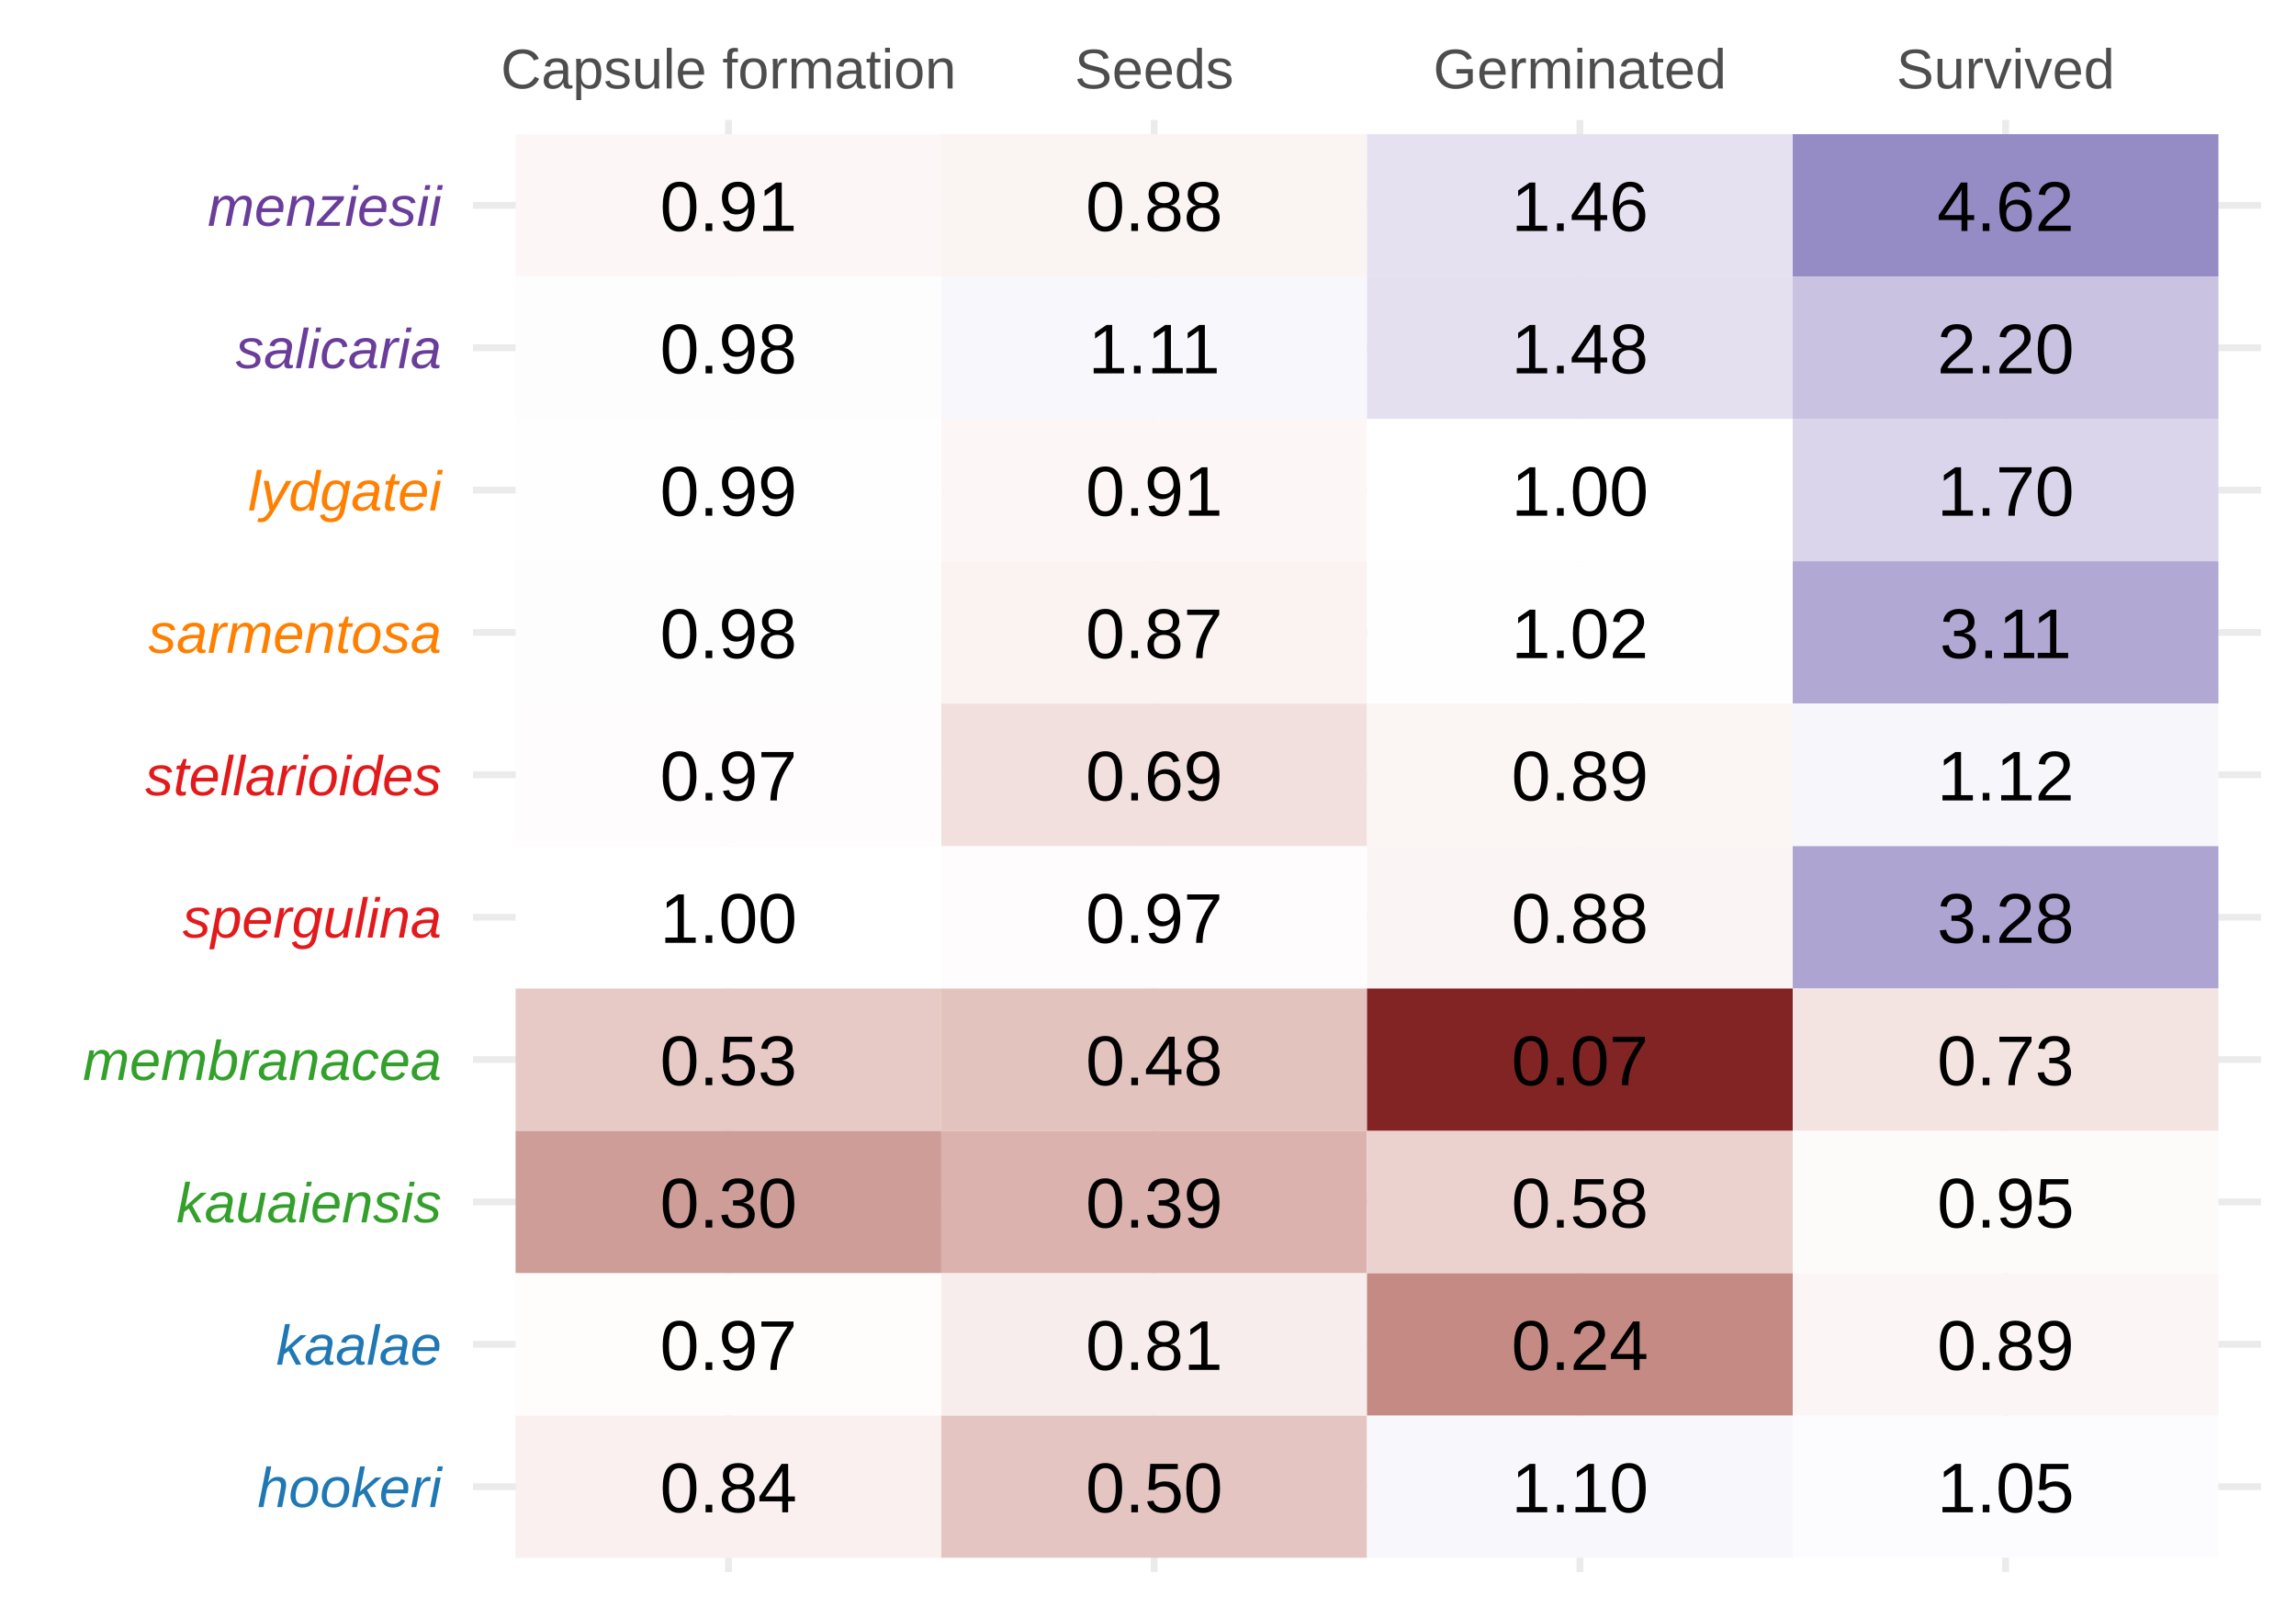
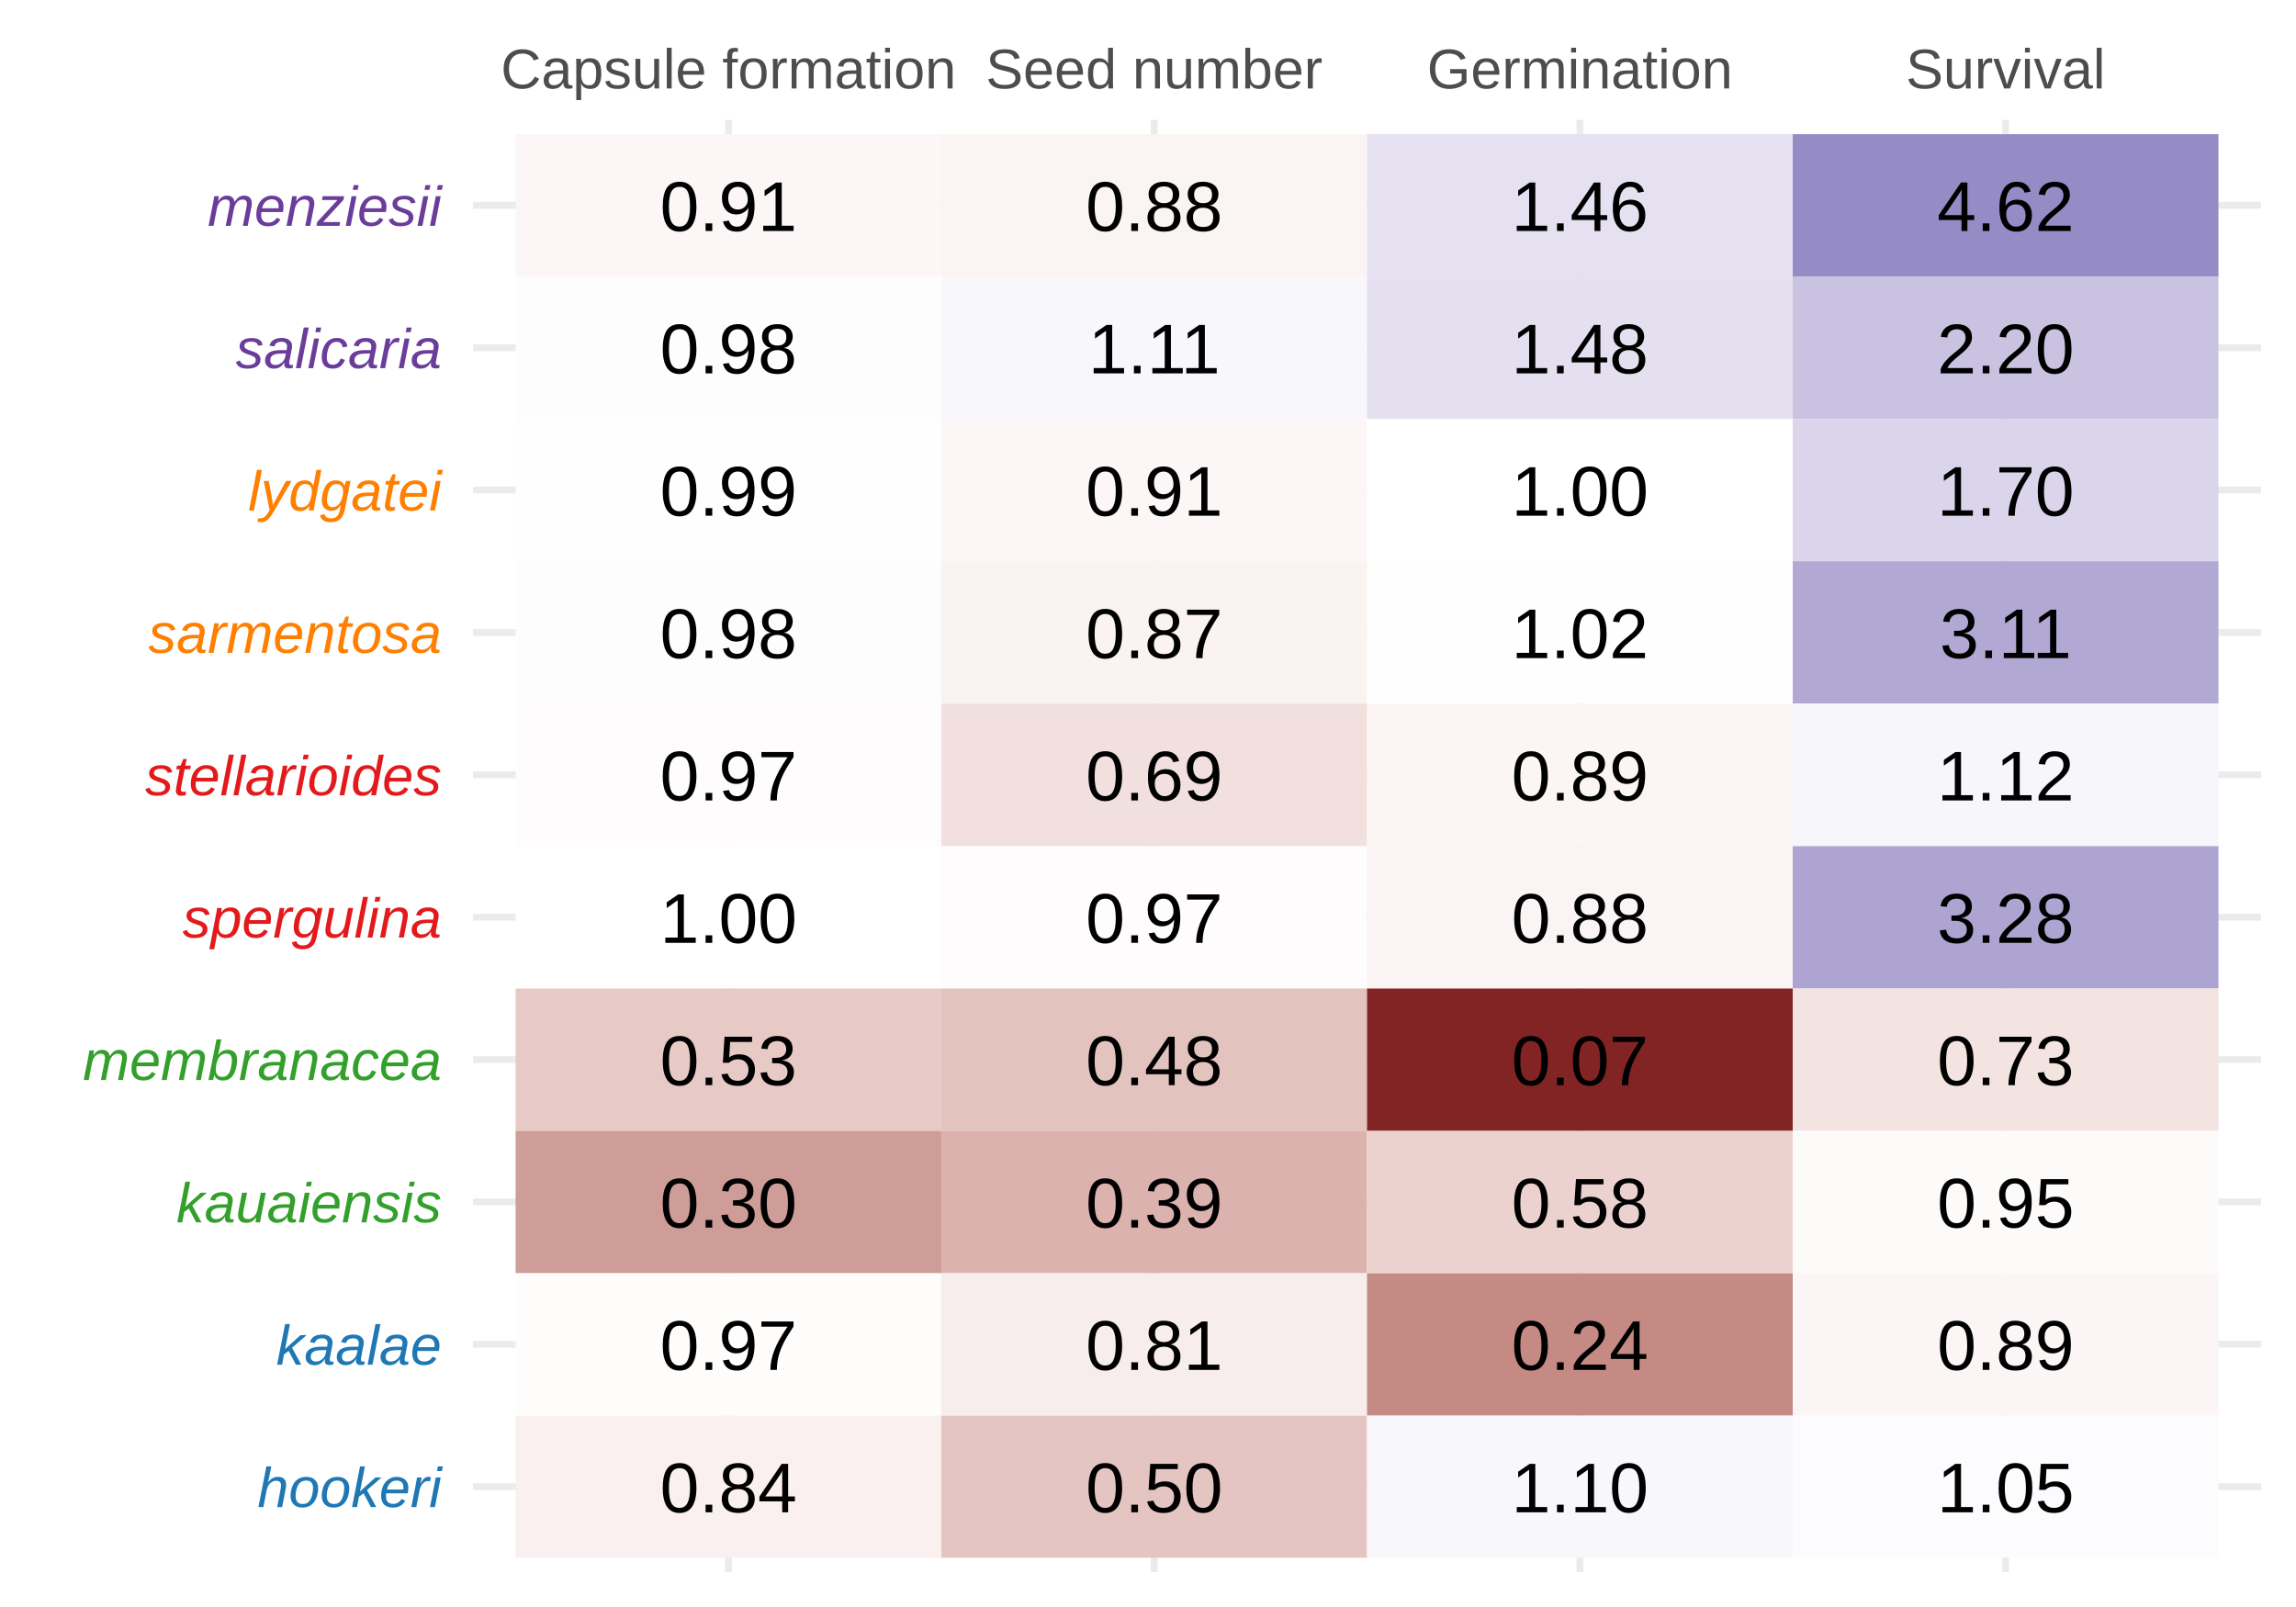
<svg xmlns="http://www.w3.org/2000/svg" class="svglite" width="360.00pt" height="252.00pt" viewBox="0 0 360.00 252.00">
  <defs>
    <style type="text/css">
    .svglite line, .svglite polyline, .svglite polygon, .svglite path, .svglite rect, .svglite circle {
      fill: none;
      stroke: #000000;
      stroke-linecap: round;
      stroke-linejoin: round;
      stroke-miterlimit: 10.00;
    }
    .svglite text {
      white-space: pre;
    }
  </style>
  </defs>
  <rect width="100%" height="100%" style="stroke: none; fill: #FFFFFF;" />
  <defs>
    <clipPath id="cpMC4wMHwzNjAuMDB8MC4wMHwyNTIuMDA=">
      <rect x="0.00" y="0.00" width="360.00" height="252.00" />
    </clipPath>
  </defs>
  <g clip-path="url(#cpMC4wMHwzNjAuMDB8MC4wMHwyNTIuMDA=)">
</g>
  <defs>
    <clipPath id="cpNzQuMTd8MzU0LjUyfDE4LjgxfDI0Ni41Mg==">
      <rect x="74.17" y="18.81" width="280.35" height="227.71" />
    </clipPath>
  </defs>
  <g clip-path="url(#cpNzQuMTd8MzU0LjUyfDE4LjgxfDI0Ni41Mg==)">
    <polyline points="74.17,233.13 354.52,233.13 " style="stroke-width: 1.07; stroke: #EBEBEB; stroke-linecap: butt;" />
    <polyline points="74.17,210.80 354.52,210.80 " style="stroke-width: 1.07; stroke: #EBEBEB; stroke-linecap: butt;" />
    <polyline points="74.17,188.48 354.52,188.48 " style="stroke-width: 1.07; stroke: #EBEBEB; stroke-linecap: butt;" />
    <polyline points="74.17,166.15 354.52,166.15 " style="stroke-width: 1.07; stroke: #EBEBEB; stroke-linecap: butt;" />
    <polyline points="74.17,143.83 354.52,143.83 " style="stroke-width: 1.07; stroke: #EBEBEB; stroke-linecap: butt;" />
    <polyline points="74.17,121.50 354.52,121.50 " style="stroke-width: 1.07; stroke: #EBEBEB; stroke-linecap: butt;" />
    <polyline points="74.17,99.18 354.52,99.18 " style="stroke-width: 1.07; stroke: #EBEBEB; stroke-linecap: butt;" />
    <polyline points="74.17,76.85 354.52,76.85 " style="stroke-width: 1.07; stroke: #EBEBEB; stroke-linecap: butt;" />
    <polyline points="74.17,54.53 354.52,54.53 " style="stroke-width: 1.07; stroke: #EBEBEB; stroke-linecap: butt;" />
    <polyline points="74.17,32.20 354.52,32.20 " style="stroke-width: 1.07; stroke: #EBEBEB; stroke-linecap: butt;" />
    <polyline points="114.22,246.52 114.22,18.81 " style="stroke-width: 1.07; stroke: #EBEBEB; stroke-linecap: butt;" />
    <polyline points="180.97,246.52 180.97,18.81 " style="stroke-width: 1.07; stroke: #EBEBEB; stroke-linecap: butt;" />
    <polyline points="247.72,246.52 247.72,18.81 " style="stroke-width: 1.07; stroke: #EBEBEB; stroke-linecap: butt;" />
    <polyline points="314.47,246.52 314.47,18.81 " style="stroke-width: 1.07; stroke: #EBEBEB; stroke-linecap: butt;" />
    <rect x="80.84" y="221.96" width="66.75" height="22.32" style="stroke-width: 0.21; stroke: none; stroke-linecap: butt; stroke-linejoin: miter; fill: #F9F0EF;" />
    <rect x="80.84" y="199.64" width="66.75" height="22.32" style="stroke-width: 0.21; stroke: none; stroke-linecap: butt; stroke-linejoin: miter; fill: #FEFDFC;" />
    <rect x="80.84" y="177.31" width="66.75" height="22.32" style="stroke-width: 0.21; stroke: none; stroke-linecap: butt; stroke-linejoin: miter; fill: #CF9D97;" />
    <rect x="80.84" y="65.69" width="66.75" height="22.32" style="stroke-width: 0.21; stroke: none; stroke-linecap: butt; stroke-linejoin: miter; fill: #FFFEFE;" />
    <rect x="80.84" y="154.99" width="66.75" height="22.32" style="stroke-width: 0.21; stroke: none; stroke-linecap: butt; stroke-linejoin: miter; fill: #E7CAC6;" />
    <rect x="80.84" y="21.04" width="66.75" height="22.32" style="stroke-width: 0.21; stroke: none; stroke-linecap: butt; stroke-linejoin: miter; fill: #FCF7F6;" />
    <rect x="80.84" y="43.36" width="66.75" height="22.32" style="stroke-width: 0.21; stroke: none; stroke-linecap: butt; stroke-linejoin: miter; fill: #FEFDFD;" />
    <rect x="80.84" y="88.01" width="66.75" height="22.32" style="stroke-width: 0.21; stroke: none; stroke-linecap: butt; stroke-linejoin: miter; fill: #FEFDFD;" />
    <rect x="80.84" y="132.66" width="66.75" height="22.32" style="stroke-width: 0.21; stroke: none; stroke-linecap: butt; stroke-linejoin: miter; fill: #FFFFFF;" />
    <rect x="80.84" y="110.34" width="66.75" height="22.32" style="stroke-width: 0.21; stroke: none; stroke-linecap: butt; stroke-linejoin: miter; fill: #FEFCFC;" />
    <rect x="147.59" y="221.96" width="66.75" height="22.32" style="stroke-width: 0.21; stroke: none; stroke-linecap: butt; stroke-linejoin: miter; fill: #E4C5C1;" />
    <rect x="147.59" y="199.64" width="66.75" height="22.32" style="stroke-width: 0.21; stroke: none; stroke-linecap: butt; stroke-linejoin: miter; fill: #F7EDEC;" />
    <rect x="147.59" y="177.31" width="66.75" height="22.32" style="stroke-width: 0.21; stroke: none; stroke-linecap: butt; stroke-linejoin: miter; fill: #DBB2AD;" />
    <rect x="147.59" y="65.69" width="66.75" height="22.32" style="stroke-width: 0.21; stroke: none; stroke-linecap: butt; stroke-linejoin: miter; fill: #FCF7F6;" />
    <rect x="147.59" y="154.99" width="66.75" height="22.32" style="stroke-width: 0.21; stroke: none; stroke-linecap: butt; stroke-linejoin: miter; fill: #E3C3BE;" />
    <rect x="147.59" y="21.04" width="66.75" height="22.32" style="stroke-width: 0.21; stroke: none; stroke-linecap: butt; stroke-linejoin: miter; fill: #FAF4F3;" />
    <rect x="147.59" y="43.36" width="66.75" height="22.32" style="stroke-width: 0.21; stroke: none; stroke-linecap: butt; stroke-linejoin: miter; fill: #F8F7FB;" />
    <rect x="147.59" y="88.01" width="66.75" height="22.32" style="stroke-width: 0.21; stroke: none; stroke-linecap: butt; stroke-linejoin: miter; fill: #FAF3F2;" />
    <rect x="147.59" y="132.66" width="66.75" height="22.32" style="stroke-width: 0.21; stroke: none; stroke-linecap: butt; stroke-linejoin: miter; fill: #FEFCFC;" />
    <rect x="147.59" y="110.34" width="66.75" height="22.32" style="stroke-width: 0.21; stroke: none; stroke-linecap: butt; stroke-linejoin: miter; fill: #F1E0DE;" />
    <rect x="214.34" y="221.96" width="66.75" height="22.32" style="stroke-width: 0.21; stroke: none; stroke-linecap: butt; stroke-linejoin: miter; fill: #F8F7FB;" />
    <rect x="214.34" y="199.64" width="66.75" height="22.32" style="stroke-width: 0.21; stroke: none; stroke-linecap: butt; stroke-linejoin: miter; fill: #C48A83;" />
    <rect x="214.34" y="177.31" width="66.75" height="22.32" style="stroke-width: 0.21; stroke: none; stroke-linecap: butt; stroke-linejoin: miter; fill: #EBD2CF;" />
    <rect x="214.34" y="65.69" width="66.75" height="22.32" style="stroke-width: 0.21; stroke: none; stroke-linecap: butt; stroke-linejoin: miter; fill: #FFFFFF;" />
    <rect x="214.34" y="154.99" width="66.75" height="22.32" style="stroke-width: 0.21; stroke: none; stroke-linecap: butt; stroke-linejoin: miter; fill: #832424;" />
    <rect x="214.34" y="21.04" width="66.75" height="22.32" style="stroke-width: 0.21; stroke: none; stroke-linecap: butt; stroke-linejoin: miter; fill: #E5E1F1;" />
    <rect x="214.34" y="43.36" width="66.75" height="22.32" style="stroke-width: 0.21; stroke: none; stroke-linecap: butt; stroke-linejoin: miter; fill: #E4E0F0;" />
    <rect x="214.34" y="88.01" width="66.75" height="22.32" style="stroke-width: 0.21; stroke: none; stroke-linecap: butt; stroke-linejoin: miter; fill: #FEFEFE;" />
    <rect x="214.34" y="132.66" width="66.75" height="22.32" style="stroke-width: 0.21; stroke: none; stroke-linecap: butt; stroke-linejoin: miter; fill: #FAF4F4;" />
    <rect x="214.34" y="110.34" width="66.75" height="22.32" style="stroke-width: 0.21; stroke: none; stroke-linecap: butt; stroke-linejoin: miter; fill: #FBF5F4;" />
    <rect x="281.09" y="221.96" width="66.75" height="22.32" style="stroke-width: 0.21; stroke: none; stroke-linecap: butt; stroke-linejoin: miter; fill: #FCFBFD;" />
    <rect x="281.09" y="199.64" width="66.75" height="22.32" style="stroke-width: 0.21; stroke: none; stroke-linecap: butt; stroke-linejoin: miter; fill: #FBF6F5;" />
    <rect x="281.09" y="177.31" width="66.75" height="22.32" style="stroke-width: 0.21; stroke: none; stroke-linecap: butt; stroke-linejoin: miter; fill: #FDFBFA;" />
    <rect x="281.09" y="65.69" width="66.75" height="22.32" style="stroke-width: 0.21; stroke: none; stroke-linecap: butt; stroke-linejoin: miter; fill: #DAD5EB;" />
    <rect x="281.09" y="154.99" width="66.75" height="22.32" style="stroke-width: 0.21; stroke: none; stroke-linecap: butt; stroke-linejoin: miter; fill: #F3E4E2;" />
    <rect x="281.09" y="21.04" width="66.75" height="22.32" style="stroke-width: 0.21; stroke: none; stroke-linecap: butt; stroke-linejoin: miter; fill: #958BC5;" />
    <rect x="281.09" y="43.36" width="66.75" height="22.32" style="stroke-width: 0.21; stroke: none; stroke-linecap: butt; stroke-linejoin: miter; fill: #C9C2E1;" />
    <rect x="281.09" y="88.01" width="66.75" height="22.32" style="stroke-width: 0.21; stroke: none; stroke-linecap: butt; stroke-linejoin: miter; fill: #B1A8D4;" />
    <rect x="281.09" y="132.66" width="66.75" height="22.32" style="stroke-width: 0.21; stroke: none; stroke-linecap: butt; stroke-linejoin: miter; fill: #ADA4D2;" />
    <rect x="281.09" y="110.34" width="66.75" height="22.32" style="stroke-width: 0.21; stroke: none; stroke-linecap: butt; stroke-linejoin: miter; fill: #F7F6FB;" />
    <text x="114.22" y="237.15" text-anchor="middle" style="font-size: 11.04px; font-family: &quot;Arial&quot;;">0.84</text>
    <text x="114.22" y="214.82" text-anchor="middle" style="font-size: 11.04px; font-family: &quot;Arial&quot;;">0.97</text>
    <text x="114.22" y="192.50" text-anchor="middle" style="font-size: 11.04px; font-family: &quot;Arial&quot;;">0.30</text>
    <text x="114.22" y="80.87" text-anchor="middle" style="font-size: 11.04px; font-family: &quot;Arial&quot;;">0.99</text>
    <text x="114.22" y="170.17" text-anchor="middle" style="font-size: 11.04px; font-family: &quot;Arial&quot;;">0.53</text>
    <text x="114.22" y="36.22" text-anchor="middle" style="font-size: 11.04px; font-family: &quot;Arial&quot;;">0.91</text>
    <text x="114.22" y="58.55" text-anchor="middle" style="font-size: 11.04px; font-family: &quot;Arial&quot;;">0.98</text>
    <text x="114.22" y="103.20" text-anchor="middle" style="font-size: 11.04px; font-family: &quot;Arial&quot;;">0.98</text>
    <text x="114.22" y="147.85" text-anchor="middle" style="font-size: 11.04px; font-family: &quot;Arial&quot;;">1.00</text>
    <text x="114.22" y="125.52" text-anchor="middle" style="font-size: 11.04px; font-family: &quot;Arial&quot;;">0.97</text>
    <text x="180.97" y="237.15" text-anchor="middle" style="font-size: 11.04px; font-family: &quot;Arial&quot;;">0.50</text>
    <text x="180.97" y="214.82" text-anchor="middle" style="font-size: 11.04px; font-family: &quot;Arial&quot;;">0.81</text>
    <text x="180.97" y="192.50" text-anchor="middle" style="font-size: 11.04px; font-family: &quot;Arial&quot;;">0.39</text>
    <text x="180.97" y="80.87" text-anchor="middle" style="font-size: 11.04px; font-family: &quot;Arial&quot;;">0.91</text>
    <text x="180.97" y="170.17" text-anchor="middle" style="font-size: 11.04px; font-family: &quot;Arial&quot;;">0.48</text>
    <text x="180.97" y="36.22" text-anchor="middle" style="font-size: 11.04px; font-family: &quot;Arial&quot;;">0.88</text>
    <text x="180.97" y="58.55" text-anchor="middle" style="font-size: 11.04px; font-family: &quot;Arial&quot;;">1.11</text>
    <text x="180.97" y="103.20" text-anchor="middle" style="font-size: 11.04px; font-family: &quot;Arial&quot;;">0.87</text>
    <text x="180.97" y="147.85" text-anchor="middle" style="font-size: 11.04px; font-family: &quot;Arial&quot;;">0.97</text>
    <text x="180.97" y="125.52" text-anchor="middle" style="font-size: 11.04px; font-family: &quot;Arial&quot;;">0.69</text>
    <text x="247.72" y="237.15" text-anchor="middle" style="font-size: 11.04px; font-family: &quot;Arial&quot;;">1.10</text>
    <text x="247.72" y="214.82" text-anchor="middle" style="font-size: 11.04px; font-family: &quot;Arial&quot;;">0.24</text>
    <text x="247.72" y="192.50" text-anchor="middle" style="font-size: 11.04px; font-family: &quot;Arial&quot;;">0.58</text>
    <text x="247.72" y="80.87" text-anchor="middle" style="font-size: 11.04px; font-family: &quot;Arial&quot;;">1.00</text>
    <text x="247.72" y="170.17" text-anchor="middle" style="font-size: 11.04px; font-family: &quot;Arial&quot;;">0.07</text>
    <text x="247.72" y="36.22" text-anchor="middle" style="font-size: 11.04px; font-family: &quot;Arial&quot;;">1.46</text>
    <text x="247.72" y="58.55" text-anchor="middle" style="font-size: 11.04px; font-family: &quot;Arial&quot;;">1.48</text>
    <text x="247.72" y="103.20" text-anchor="middle" style="font-size: 11.04px; font-family: &quot;Arial&quot;;">1.02</text>
    <text x="247.72" y="147.85" text-anchor="middle" style="font-size: 11.04px; font-family: &quot;Arial&quot;;">0.88</text>
    <text x="247.72" y="125.52" text-anchor="middle" style="font-size: 11.04px; font-family: &quot;Arial&quot;;">0.89</text>
    <text x="314.47" y="237.15" text-anchor="middle" style="font-size: 11.04px; font-family: &quot;Arial&quot;;">1.05</text>
    <text x="314.47" y="214.82" text-anchor="middle" style="font-size: 11.04px; font-family: &quot;Arial&quot;;">0.89</text>
    <text x="314.47" y="192.50" text-anchor="middle" style="font-size: 11.04px; font-family: &quot;Arial&quot;;">0.95</text>
    <text x="314.47" y="80.87" text-anchor="middle" style="font-size: 11.04px; font-family: &quot;Arial&quot;;">1.70</text>
    <text x="314.47" y="170.17" text-anchor="middle" style="font-size: 11.04px; font-family: &quot;Arial&quot;;">0.73</text>
    <text x="314.47" y="36.22" text-anchor="middle" style="font-size: 11.04px; font-family: &quot;Arial&quot;;">4.62</text>
    <text x="314.47" y="58.55" text-anchor="middle" style="font-size: 11.04px; font-family: &quot;Arial&quot;;">2.20</text>
    <text x="314.47" y="103.20" text-anchor="middle" style="font-size: 11.04px; font-family: &quot;Arial&quot;;">3.11</text>
    <text x="314.47" y="147.85" text-anchor="middle" style="font-size: 11.04px; font-family: &quot;Arial&quot;;">3.28</text>
    <text x="314.47" y="125.52" text-anchor="middle" style="font-size: 11.04px; font-family: &quot;Arial&quot;;">1.12</text>
  </g>
  <g clip-path="url(#cpMC4wMHwzNjAuMDB8MC4wMHwyNTIuMDA=)">
    <text x="114.22" y="13.87" text-anchor="middle" style="font-size: 8.80px;fill: #4D4D4D; font-family: &quot;Arial&quot;;">Capsule formation</text>
-     <text x="180.97" y="13.87" text-anchor="middle" style="font-size: 8.80px;fill: #4D4D4D; font-family: &quot;Arial&quot;;">Seeds</text>
-     <text x="247.72" y="13.87" text-anchor="middle" style="font-size: 8.80px;fill: #4D4D4D; font-family: &quot;Arial&quot;;">Germinated</text>
-     <text x="314.47" y="13.87" text-anchor="middle" style="font-size: 8.80px;fill: #4D4D4D; font-family: &quot;Arial&quot;;">Survived</text>
+     <text x="180.97" y="13.87" text-anchor="middle" style="font-size: 8.80px;fill: #4D4D4D; font-family: &quot;Arial&quot;;">Seed number </text>
+     <text x="247.72" y="13.87" text-anchor="middle" style="font-size: 8.80px;fill: #4D4D4D; font-family: &quot;Arial&quot;;">Germination</text>
+     <text x="314.47" y="13.87" text-anchor="middle" style="font-size: 8.80px;fill: #4D4D4D; font-family: &quot;Arial&quot;;">Survival</text>
    <text x="69.24" y="236.33" text-anchor="end" style="font-size: 8.80px; font-style: italic;fill: #1F78B4; font-family: &quot;Arial&quot;;">hookeri</text>
    <text x="69.24" y="214.01" text-anchor="end" style="font-size: 8.80px; font-style: italic;fill: #1F78B4; font-family: &quot;Arial&quot;;">kaalae</text>
    <text x="69.24" y="191.68" text-anchor="end" style="font-size: 8.80px; font-style: italic;fill: #33A02C; font-family: &quot;Arial&quot;;">kauaiensis</text>
    <text x="69.24" y="169.36" text-anchor="end" style="font-size: 8.80px; font-style: italic;fill: #33A02C; font-family: &quot;Arial&quot;;">membranacea</text>
    <text x="69.24" y="147.03" text-anchor="end" style="font-size: 8.80px; font-style: italic;fill: #E31A1C; font-family: &quot;Arial&quot;;">spergulina</text>
    <text x="69.24" y="124.71" text-anchor="end" style="font-size: 8.80px; font-style: italic;fill: #E31A1C; font-family: &quot;Arial&quot;;">stellarioides</text>
    <text x="69.24" y="102.38" text-anchor="end" style="font-size: 8.80px; font-style: italic;fill: #FF7F00; font-family: &quot;Arial&quot;;">sarmentosa</text>
    <text x="69.24" y="80.06" text-anchor="end" style="font-size: 8.80px; font-style: italic;fill: #FF7F00; font-family: &quot;Arial&quot;;">lydgatei</text>
    <text x="69.24" y="57.73" text-anchor="end" style="font-size: 8.80px; font-style: italic;fill: #6A3D9A; font-family: &quot;Arial&quot;;">salicaria</text>
    <text x="69.24" y="35.41" text-anchor="end" style="font-size: 8.80px; font-style: italic;fill: #6A3D9A; font-family: &quot;Arial&quot;;">menziesii</text>
  </g>
</svg>
